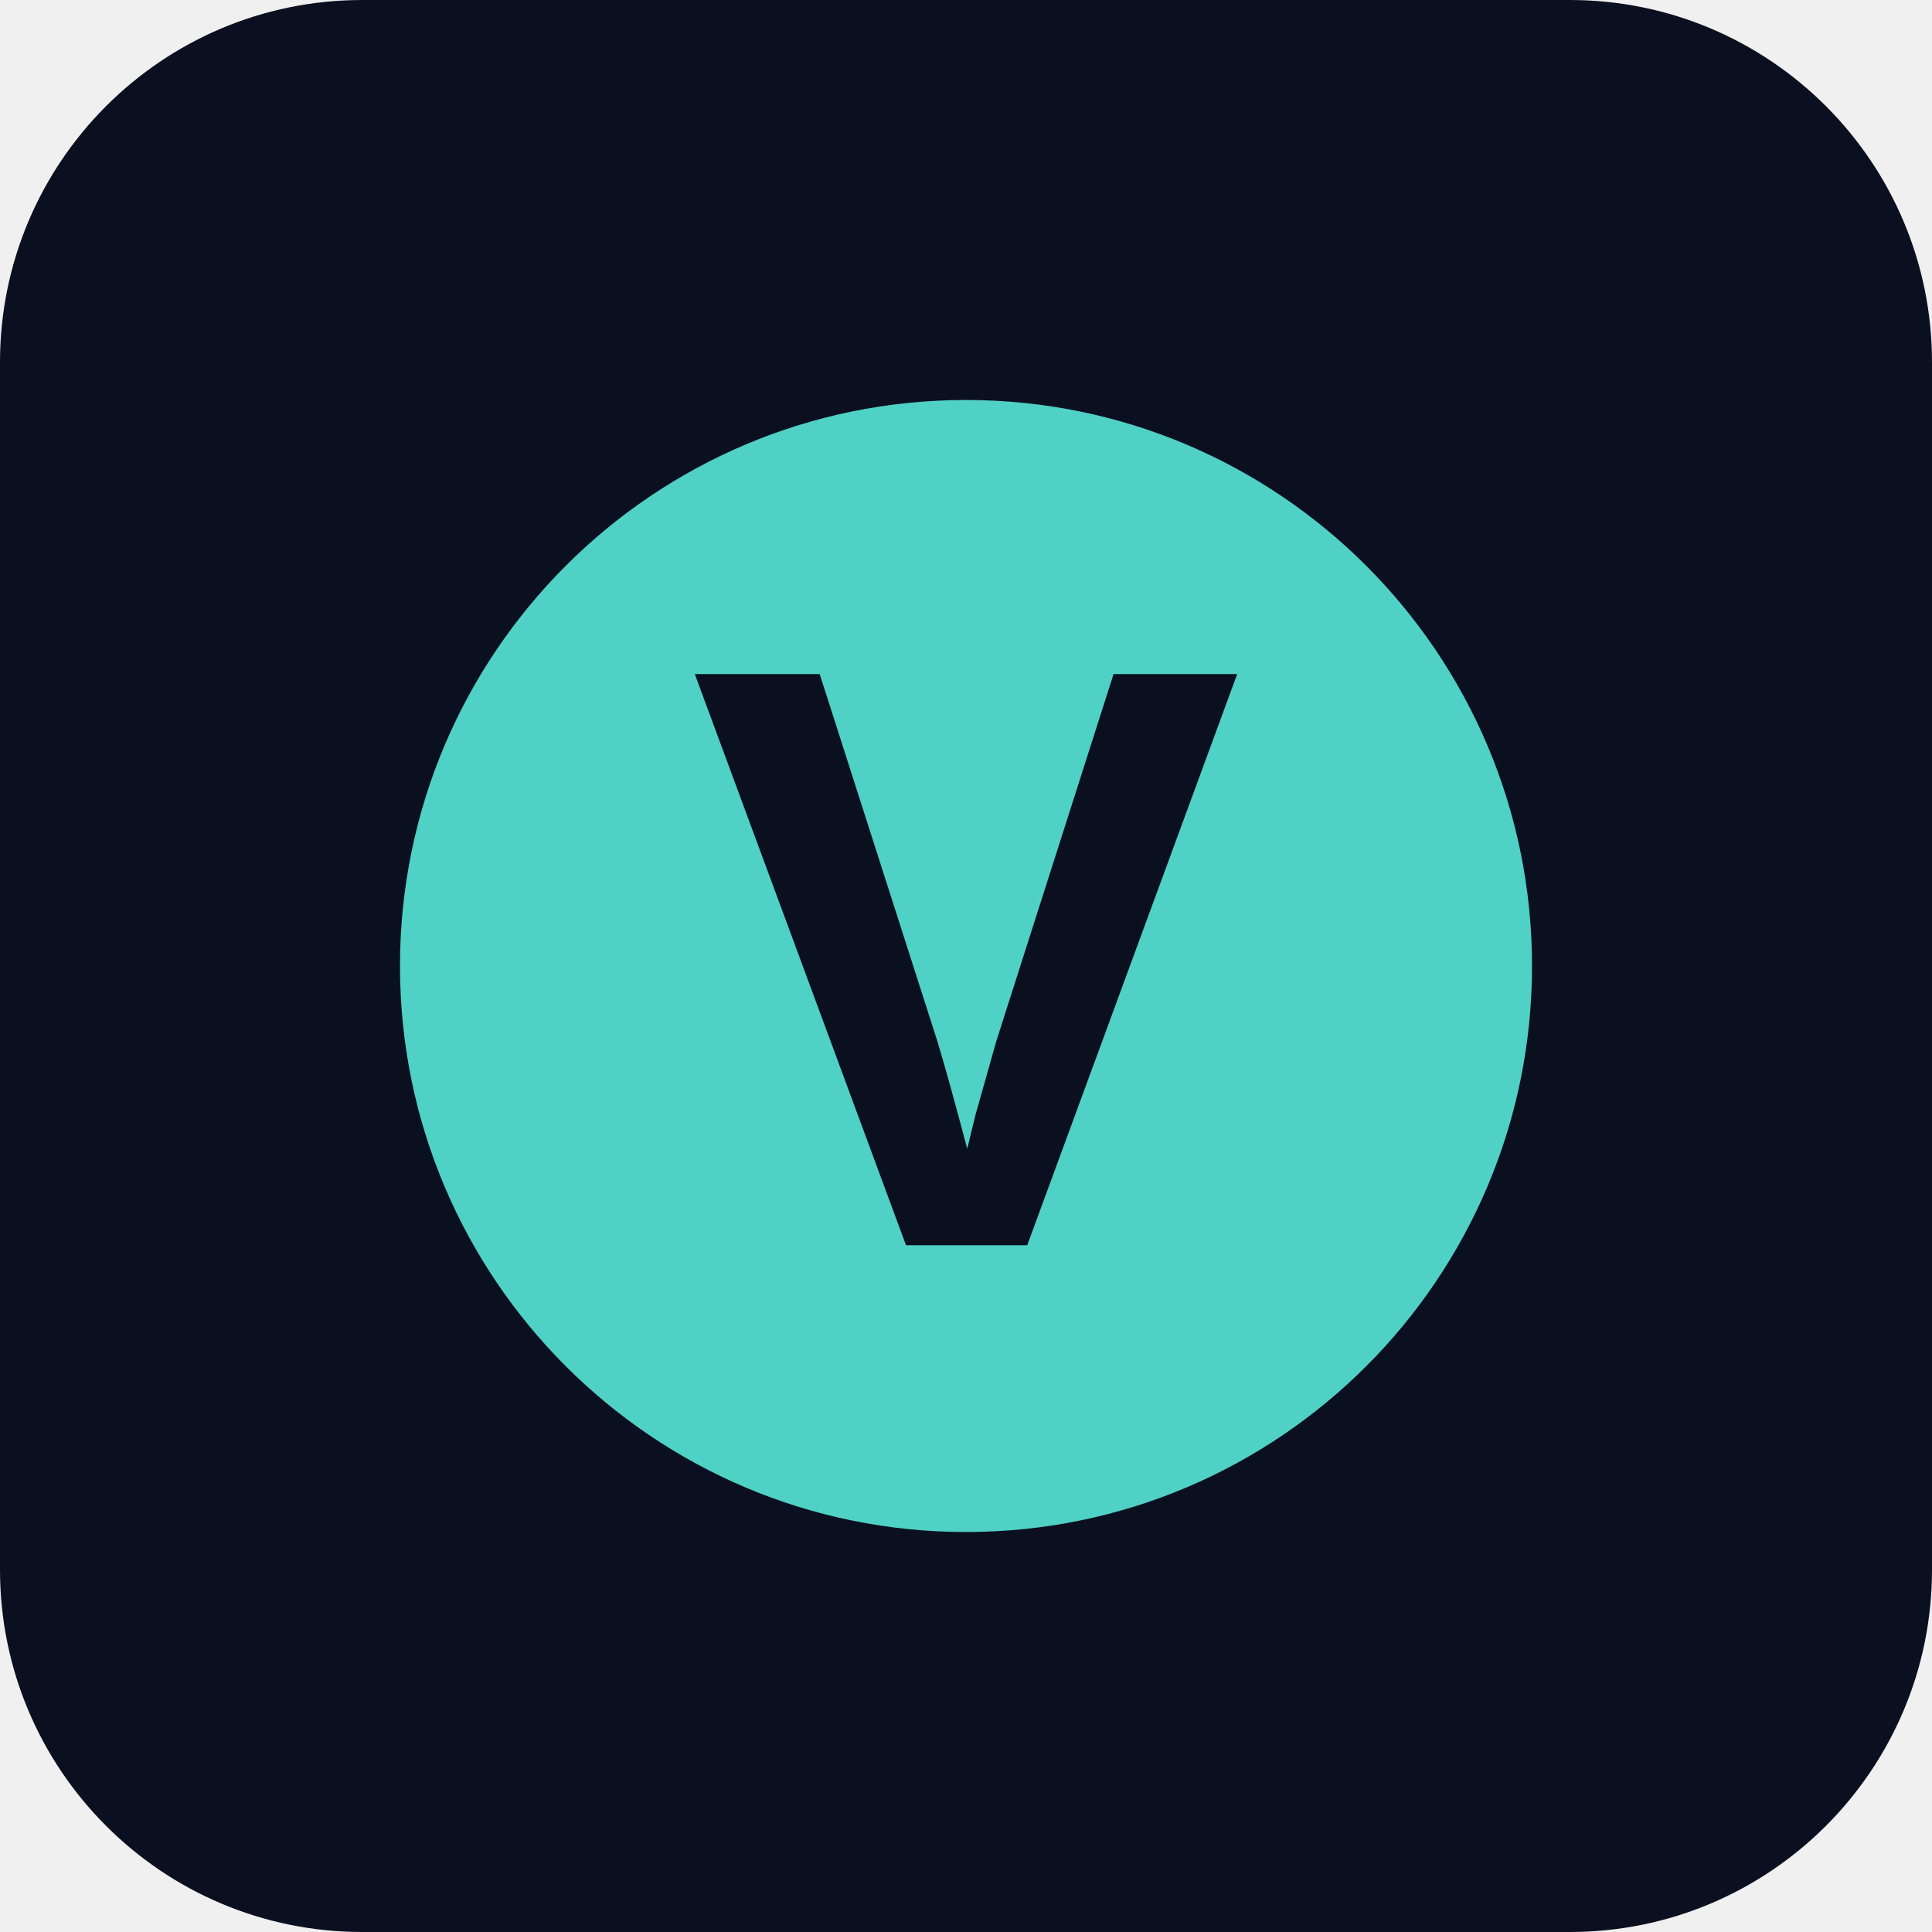
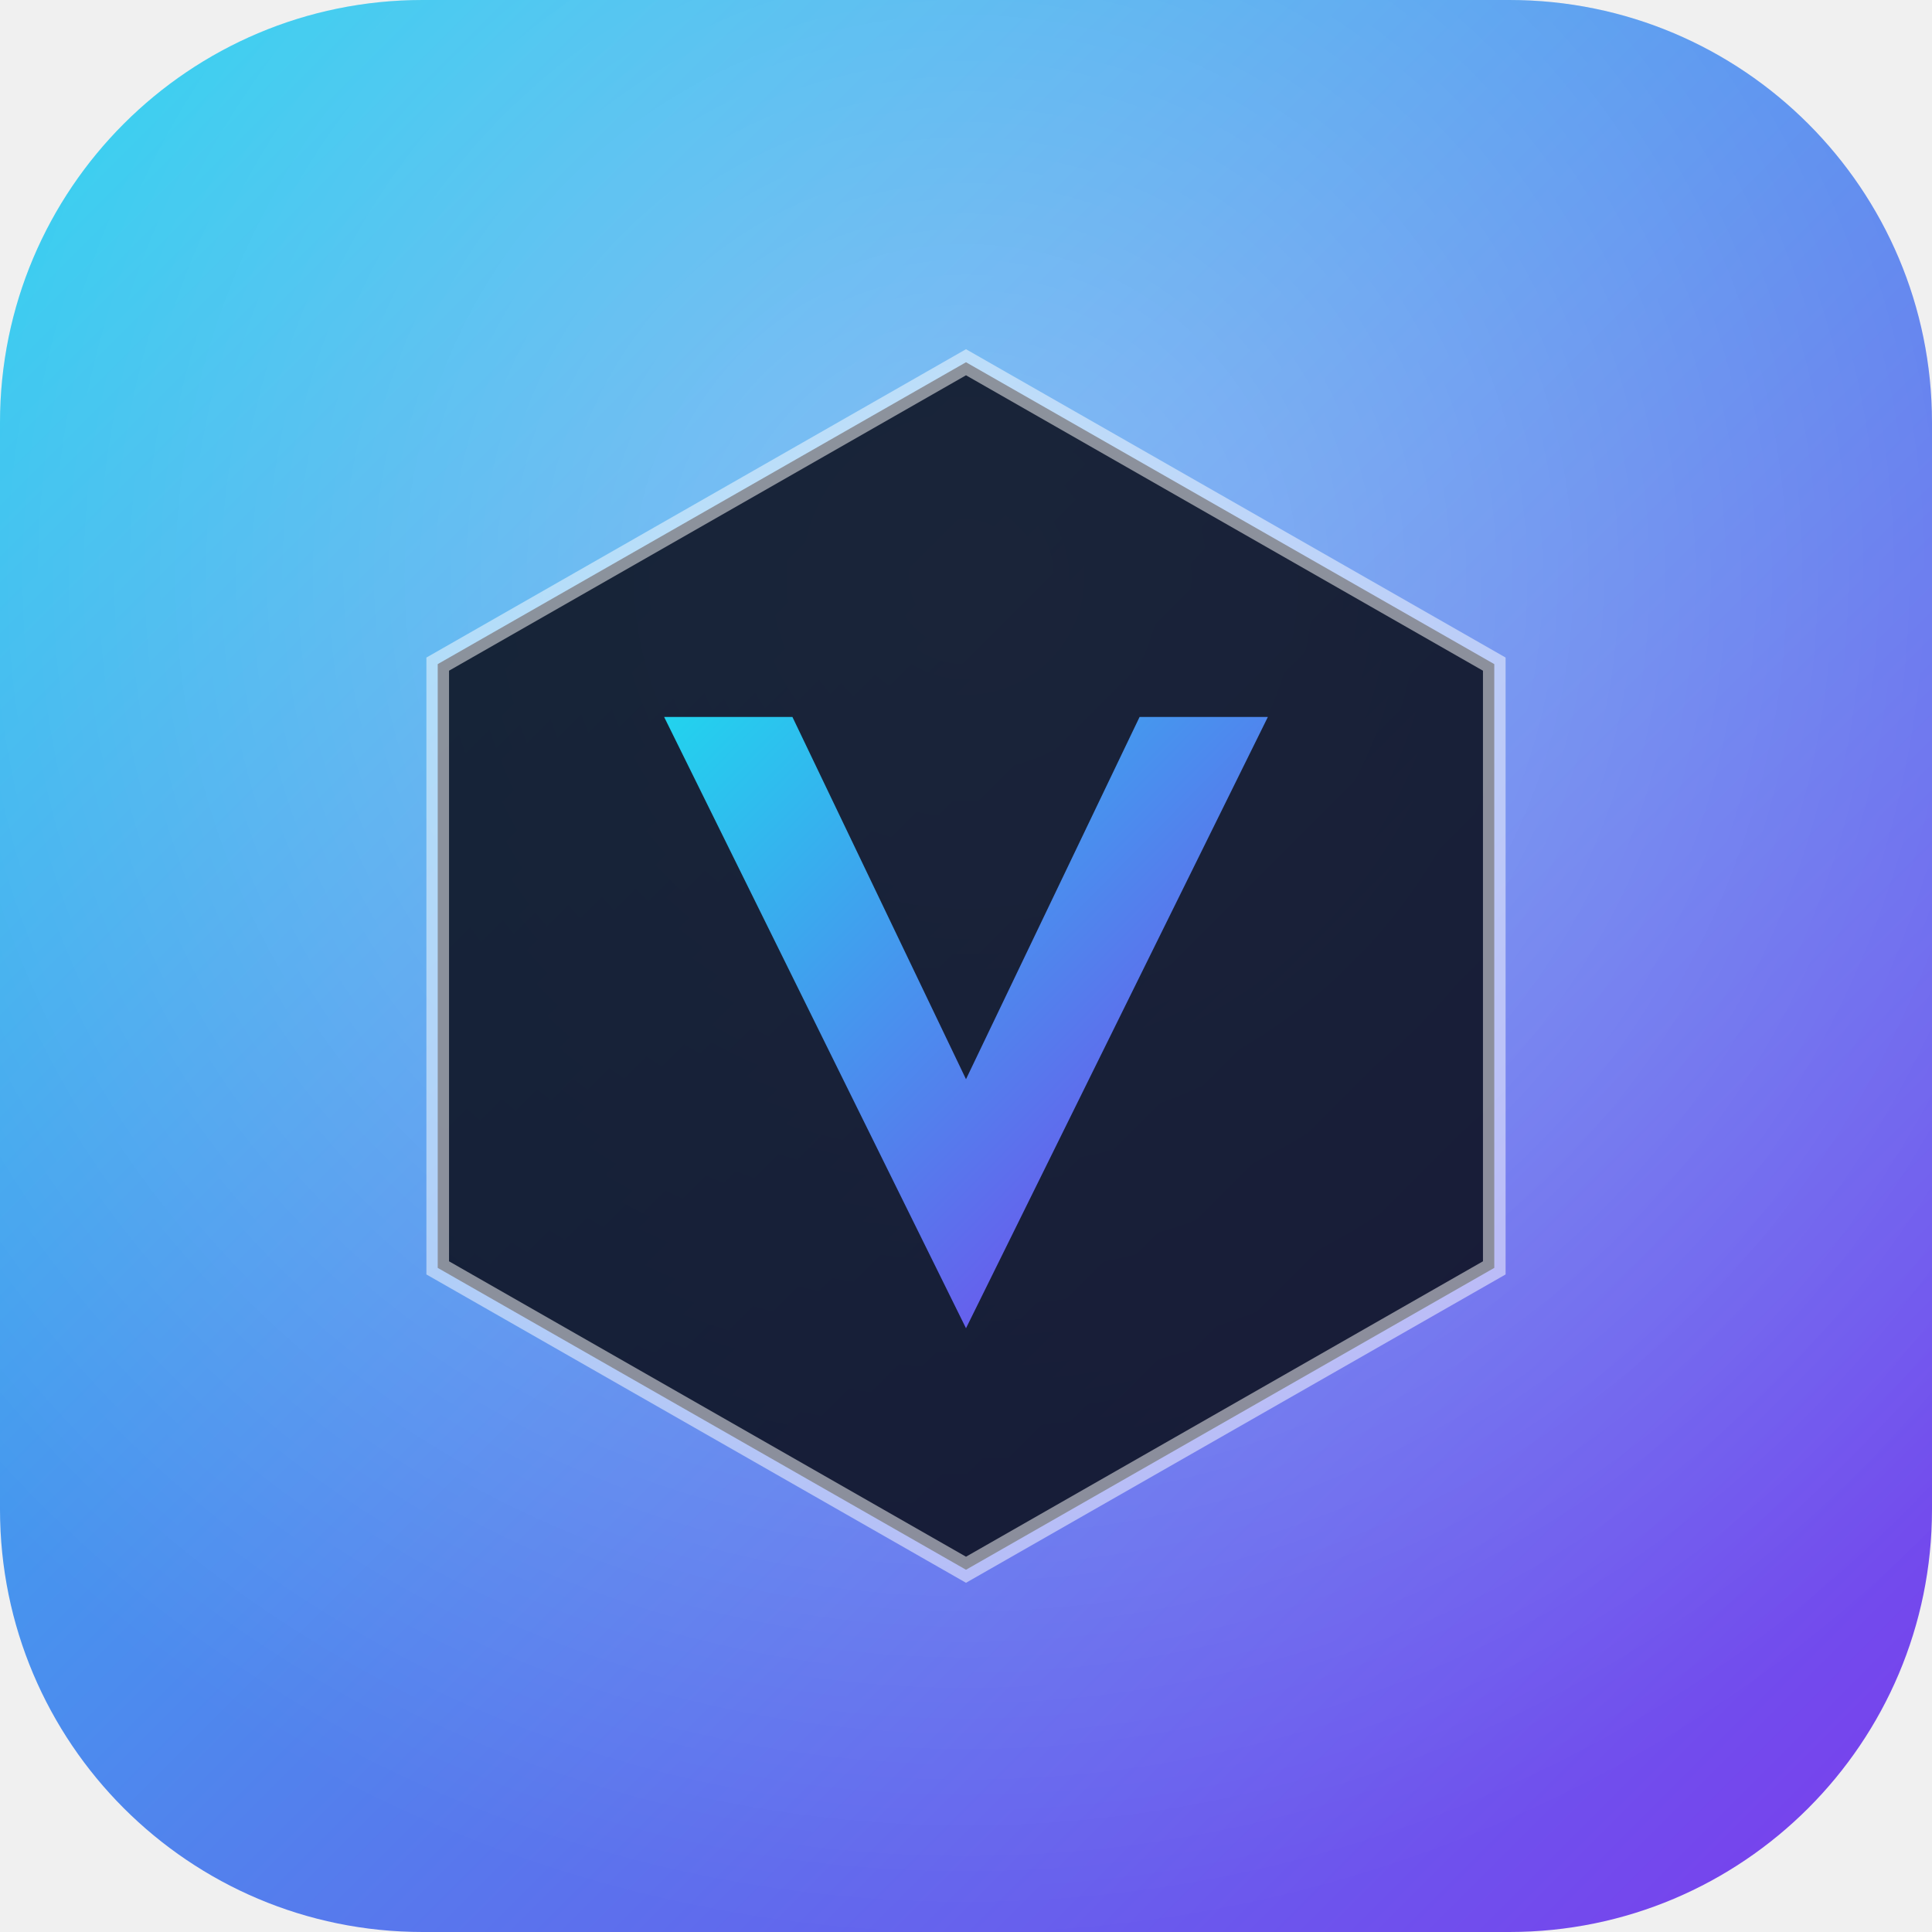
<svg xmlns="http://www.w3.org/2000/svg" viewBox="0 0 512 512">
-   <rect width="512" height="512" rx="96" fill="#0b1020" />
-   <circle cx="256" cy="256" r="150" fill="#4fd1c5" />
-   <text x="256" y="330" font-size="220" text-anchor="middle" fill="#0b1020" font-family="Arial" font-weight="bold">V</text>
+   <defs>
+     <linearGradient id="g" x1="0" y1="0" x2="1" y2="1">
+       <stop offset="0" stop-color="#22d3ee" />
+       <stop offset="1" stop-color="#7c3aed" />
+     </linearGradient>
+     <radialGradient id="glow" cx="50%" cy="30%" r="70%">
+       <stop offset="0" stop-color="#ffffff" stop-opacity="0.35" />
+       <stop offset="1" stop-color="#ffffff" stop-opacity="0" />
+     </radialGradient>
+   </defs>
+   <rect width="512" height="512" rx="112" fill="url(#g)" />
+   <rect width="512" height="512" rx="112" fill="url(#glow)" />
+   <path d="M256 96 L396 176 L396 336 L256 416 L116 336 L116 176 Z" fill="#0b1020" opacity="0.88" />
+   <path d="M256 96 L396 176 L396 336 L256 416 L116 336 L116 176 Z" fill="none" stroke="#ffffff" stroke-opacity="0.5" stroke-width="6" />
+   <path d="M176 190 L256 352 L336 190 L302 190 L256 286 L210 190 Z" fill="url(#g)" />
</svg>
